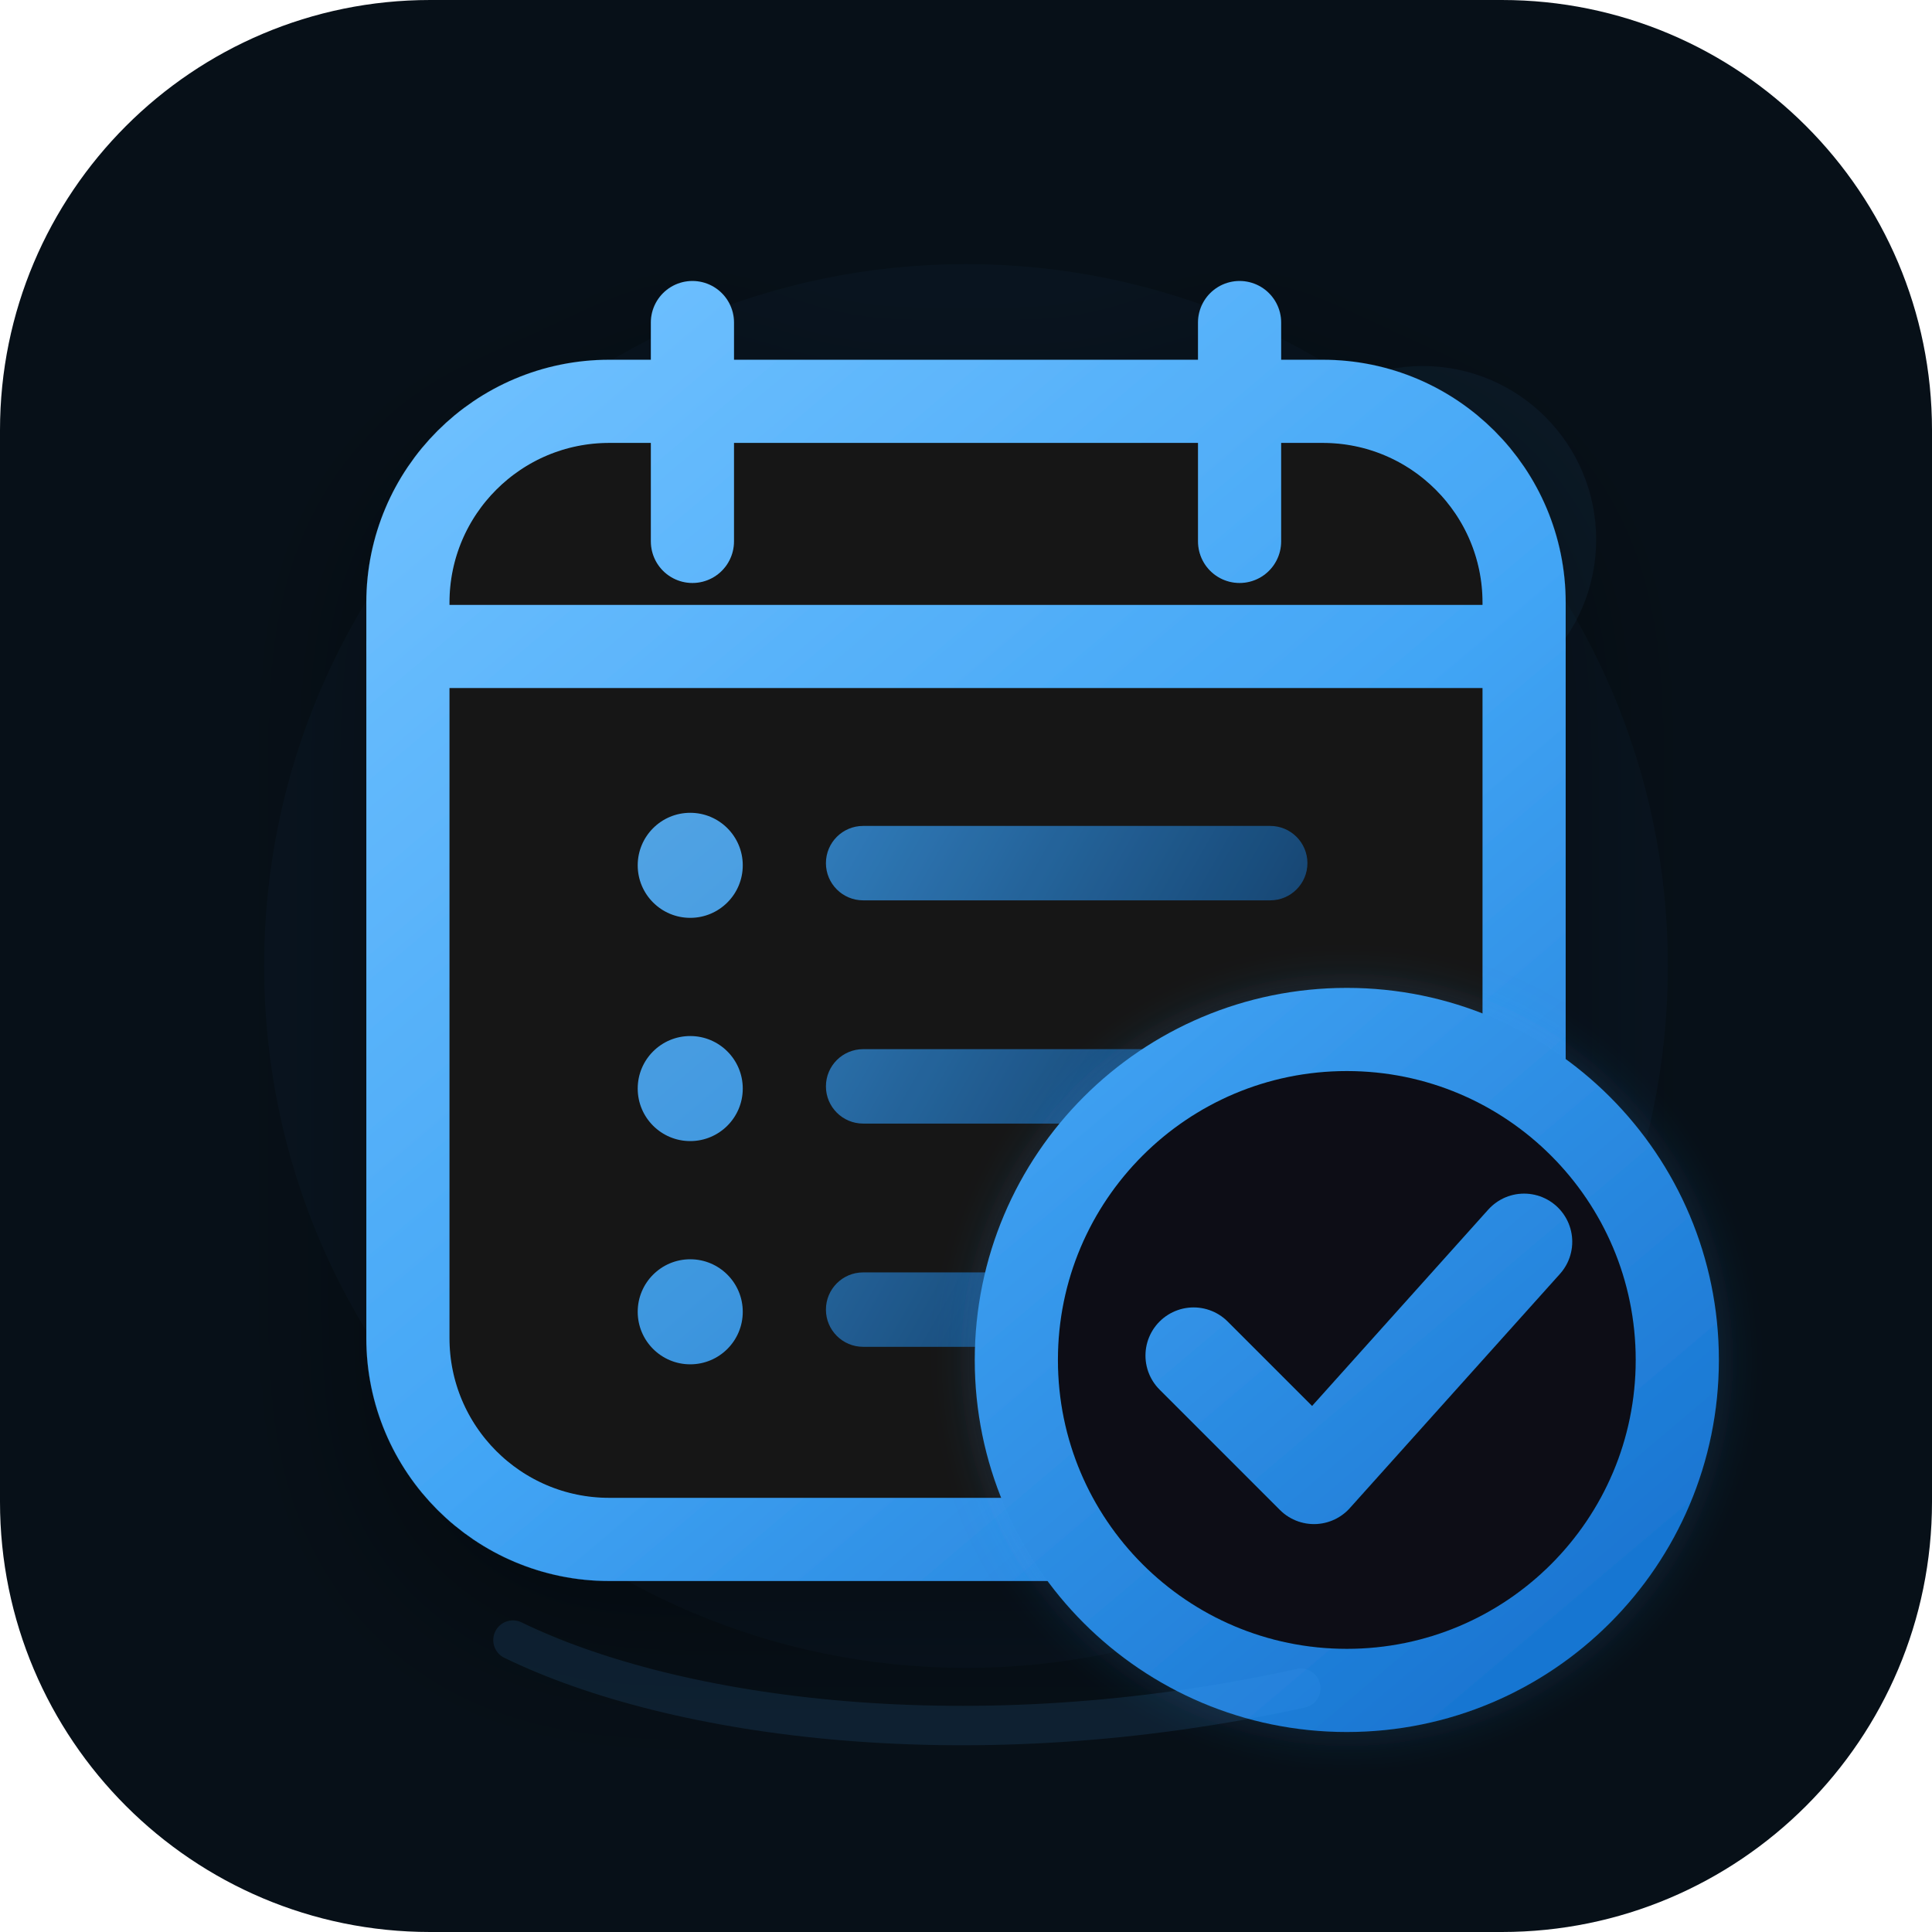
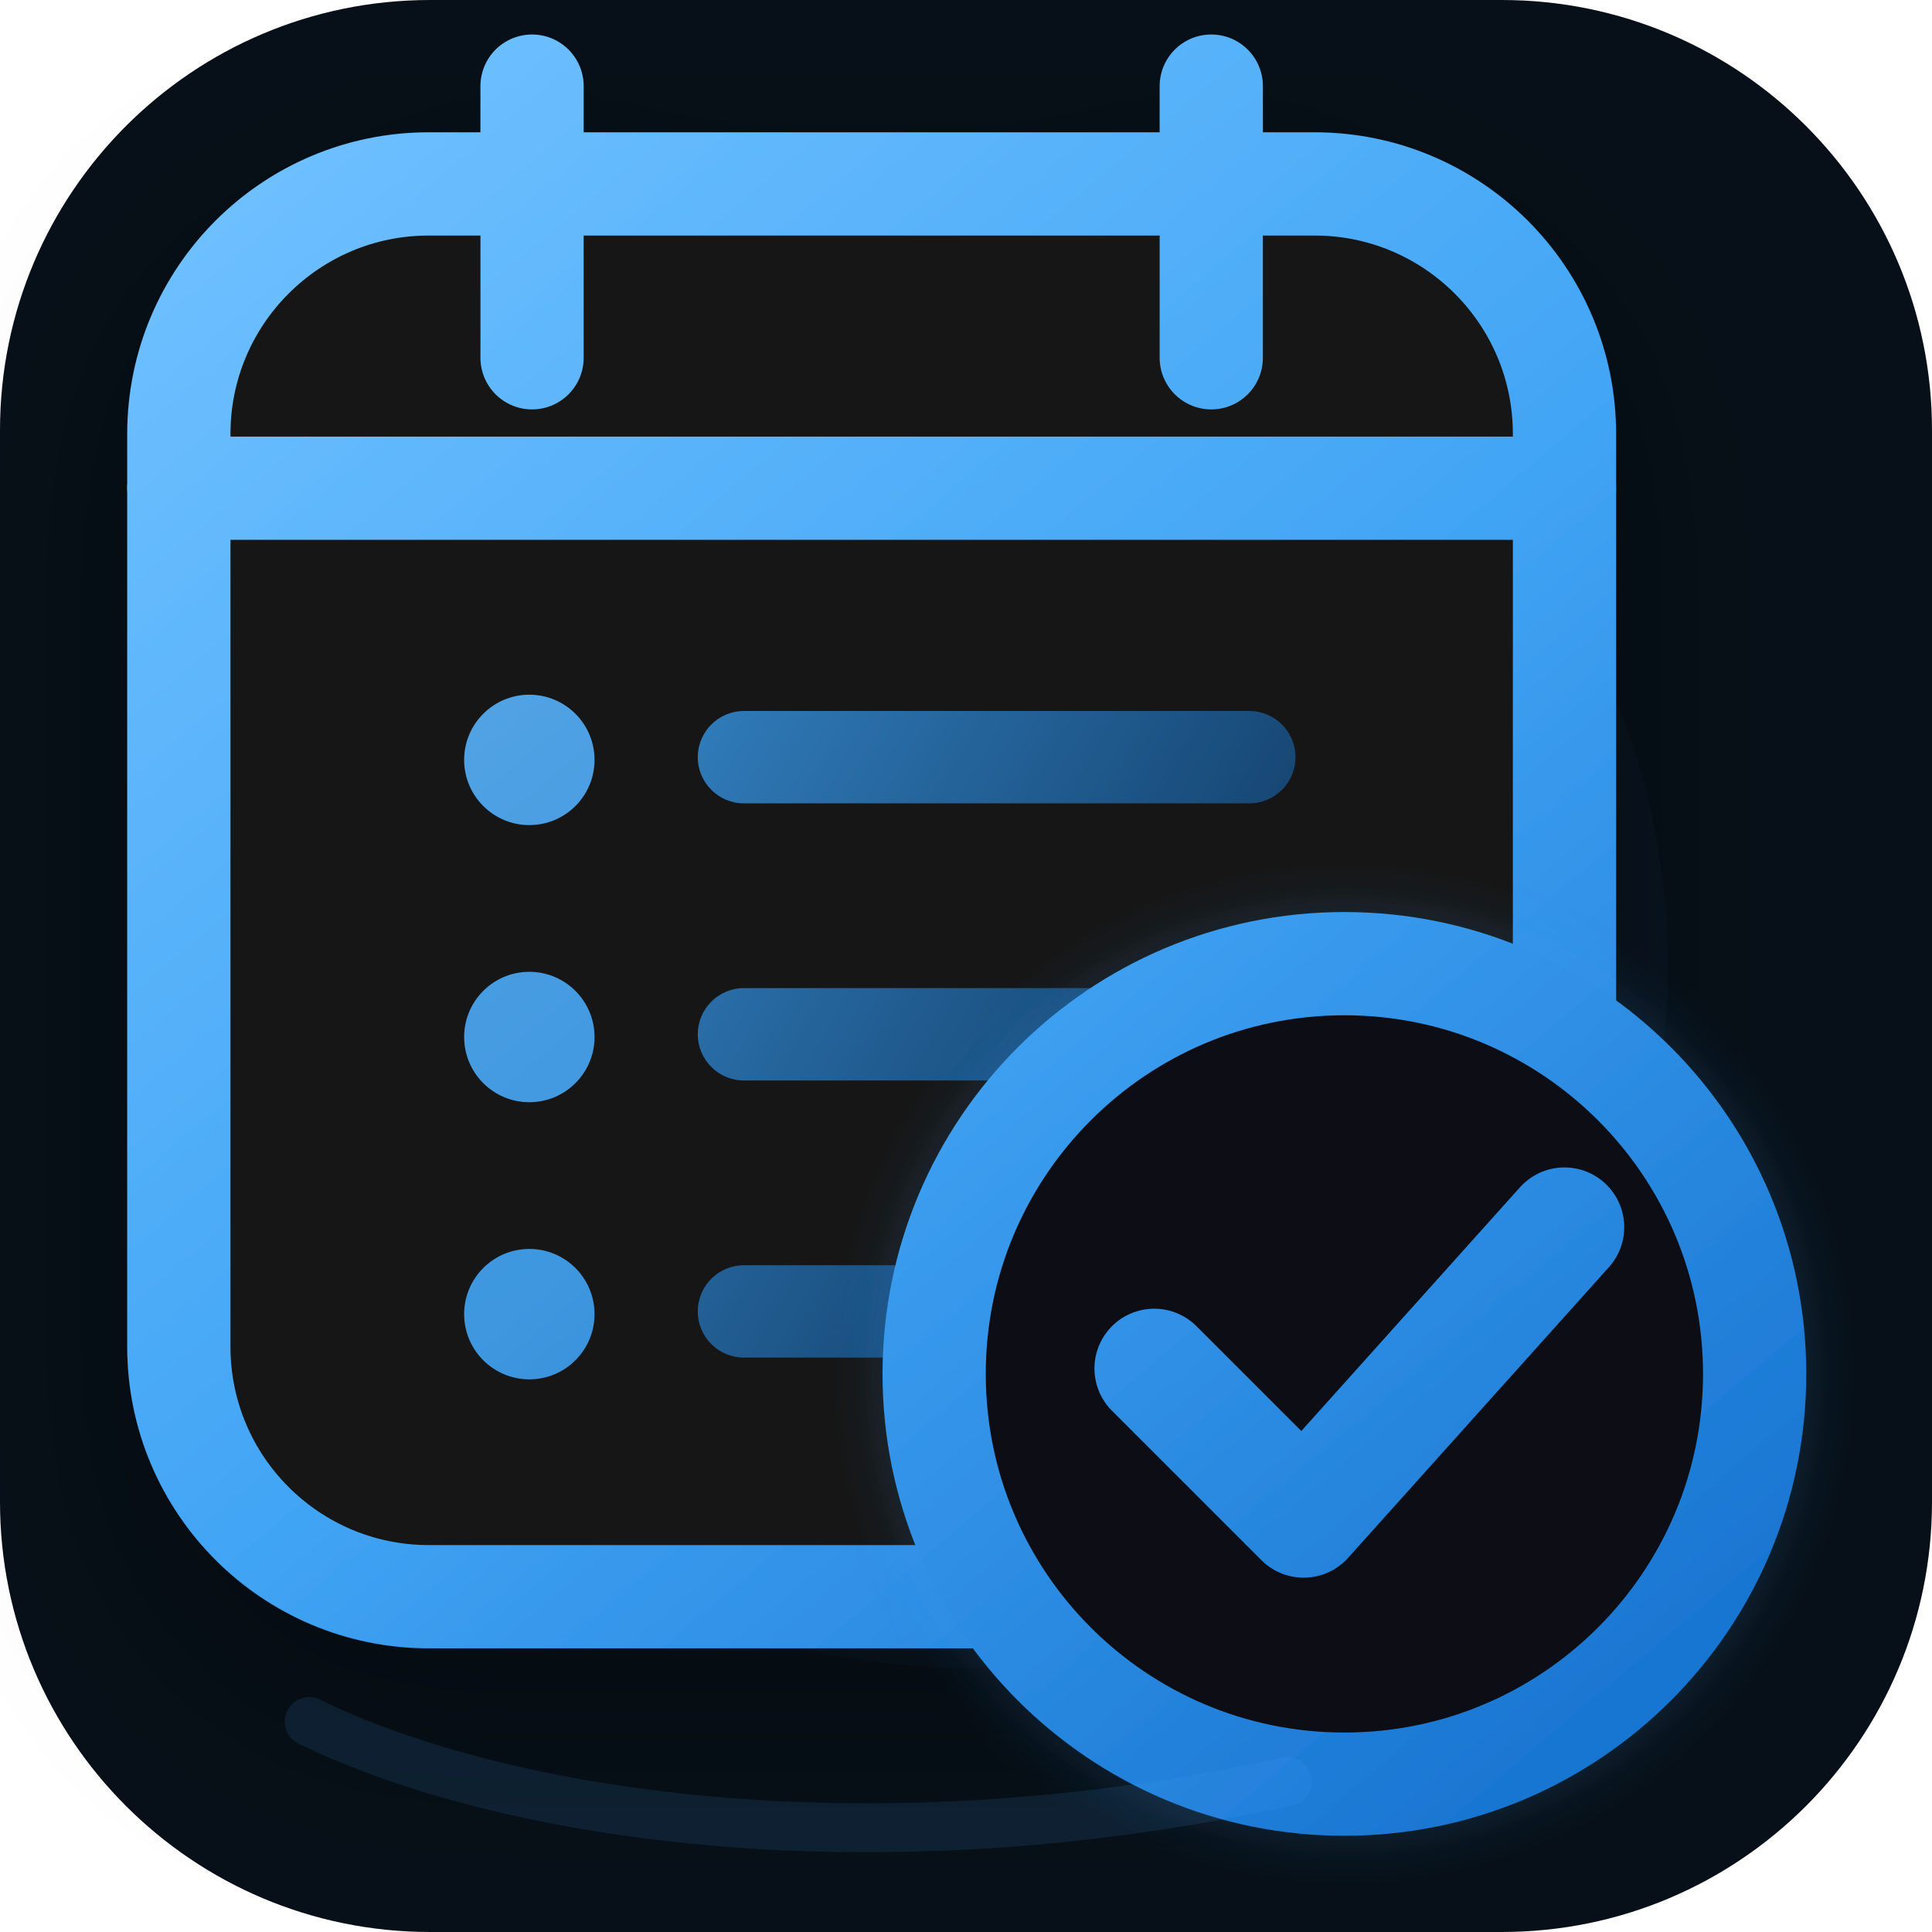
<svg xmlns="http://www.w3.org/2000/svg" width="1024" height="1024" viewBox="0 0 1024 1024" fill="none">
  <defs>
    <radialGradient id="bgGlow" cx="50%" cy="34%" r="68%">
      <stop offset="0%" stop-color="#071018" />
      <stop offset="62%" stop-color="#071018" />
      <stop offset="100%" stop-color="#071018" />
    </radialGradient>
    <linearGradient id="accent" x1="286" y1="222" x2="784" y2="812" gradientUnits="userSpaceOnUse">
      <stop offset="0%" stop-color="#70c1ff" />
      <stop offset="52%" stop-color="#42a5f5" />
      <stop offset="100%" stop-color="#1976d2" />
    </linearGradient>
    <linearGradient id="muted" x1="352" y1="404" x2="668" y2="584" gradientUnits="userSpaceOnUse">
      <stop offset="0%" stop-color="#42a5f5" />
      <stop offset="100%" stop-color="#0f3d6a" />
    </linearGradient>
    <filter id="softShadow" x="130" y="120" width="820" height="820" filterUnits="userSpaceOnUse" color-interpolation-filters="sRGB">
      <feDropShadow dx="0" dy="28" stdDeviation="34" flood-color="#000000" flood-opacity="0.34" />
    </filter>
    <filter id="blueGlow" x="130" y="120" width="840" height="840" filterUnits="userSpaceOnUse" color-interpolation-filters="sRGB">
      <feDropShadow dx="0" dy="0" stdDeviation="10" flood-color="#42a5f5" flood-opacity="0.18" />
    </filter>
  </defs>
  <rect width="1024" height="1024" rx="228" fill="url(#bgGlow)" />
  <circle cx="512" cy="512" r="372" fill="#42a5f5" opacity="0.035" />
  <circle cx="754" cy="286" r="92" fill="#42a5f5" opacity="0.06" />
-   <g transform="translate(512 512) scale(1.16) translate(-512 -512)">
+   <g transform="translate(462 469) scale(1.44) translate(-512 -512)">
    <g filter="url(#softShadow)">
      <rect x="257" y="254" width="510" height="520" rx="92" fill="#141414" stroke="url(#accent)" stroke-width="38" />
      <path d="M257 366H767" stroke="url(#accent)" stroke-width="38" stroke-linecap="round" />
      <path d="M387 218V318" stroke="url(#accent)" stroke-width="38" stroke-linecap="round" />
      <path d="M637 218V318" stroke="url(#accent)" stroke-width="38" stroke-linecap="round" />
    </g>
    <g opacity="0.9">
      <circle cx="386" cy="466" r="24" fill="url(#accent)" />
      <rect x="448" y="448" width="220" height="34" rx="17" fill="url(#muted)" />
      <circle cx="386" cy="568" r="24" fill="url(#accent)" />
      <rect x="448" y="550" width="174" height="34" rx="17" fill="url(#muted)" />
      <circle cx="386" cy="670" r="24" fill="url(#accent)" />
      <rect x="448" y="652" width="118" height="34" rx="17" fill="url(#muted)" />
    </g>
    <g filter="url(#blueGlow)">
      <circle cx="686" cy="692" r="151" fill="#071018" stroke="url(#accent)" stroke-width="38" />
      <path d="M616 690L671 745L767 638" stroke="url(#accent)" stroke-width="44" stroke-linecap="round" stroke-linejoin="round" />
    </g>
    <path d="M305 820C379 856 515 875 665 842" stroke="#42a5f5" stroke-width="18" stroke-linecap="round" opacity="0.12" />
  </g>
</svg>
